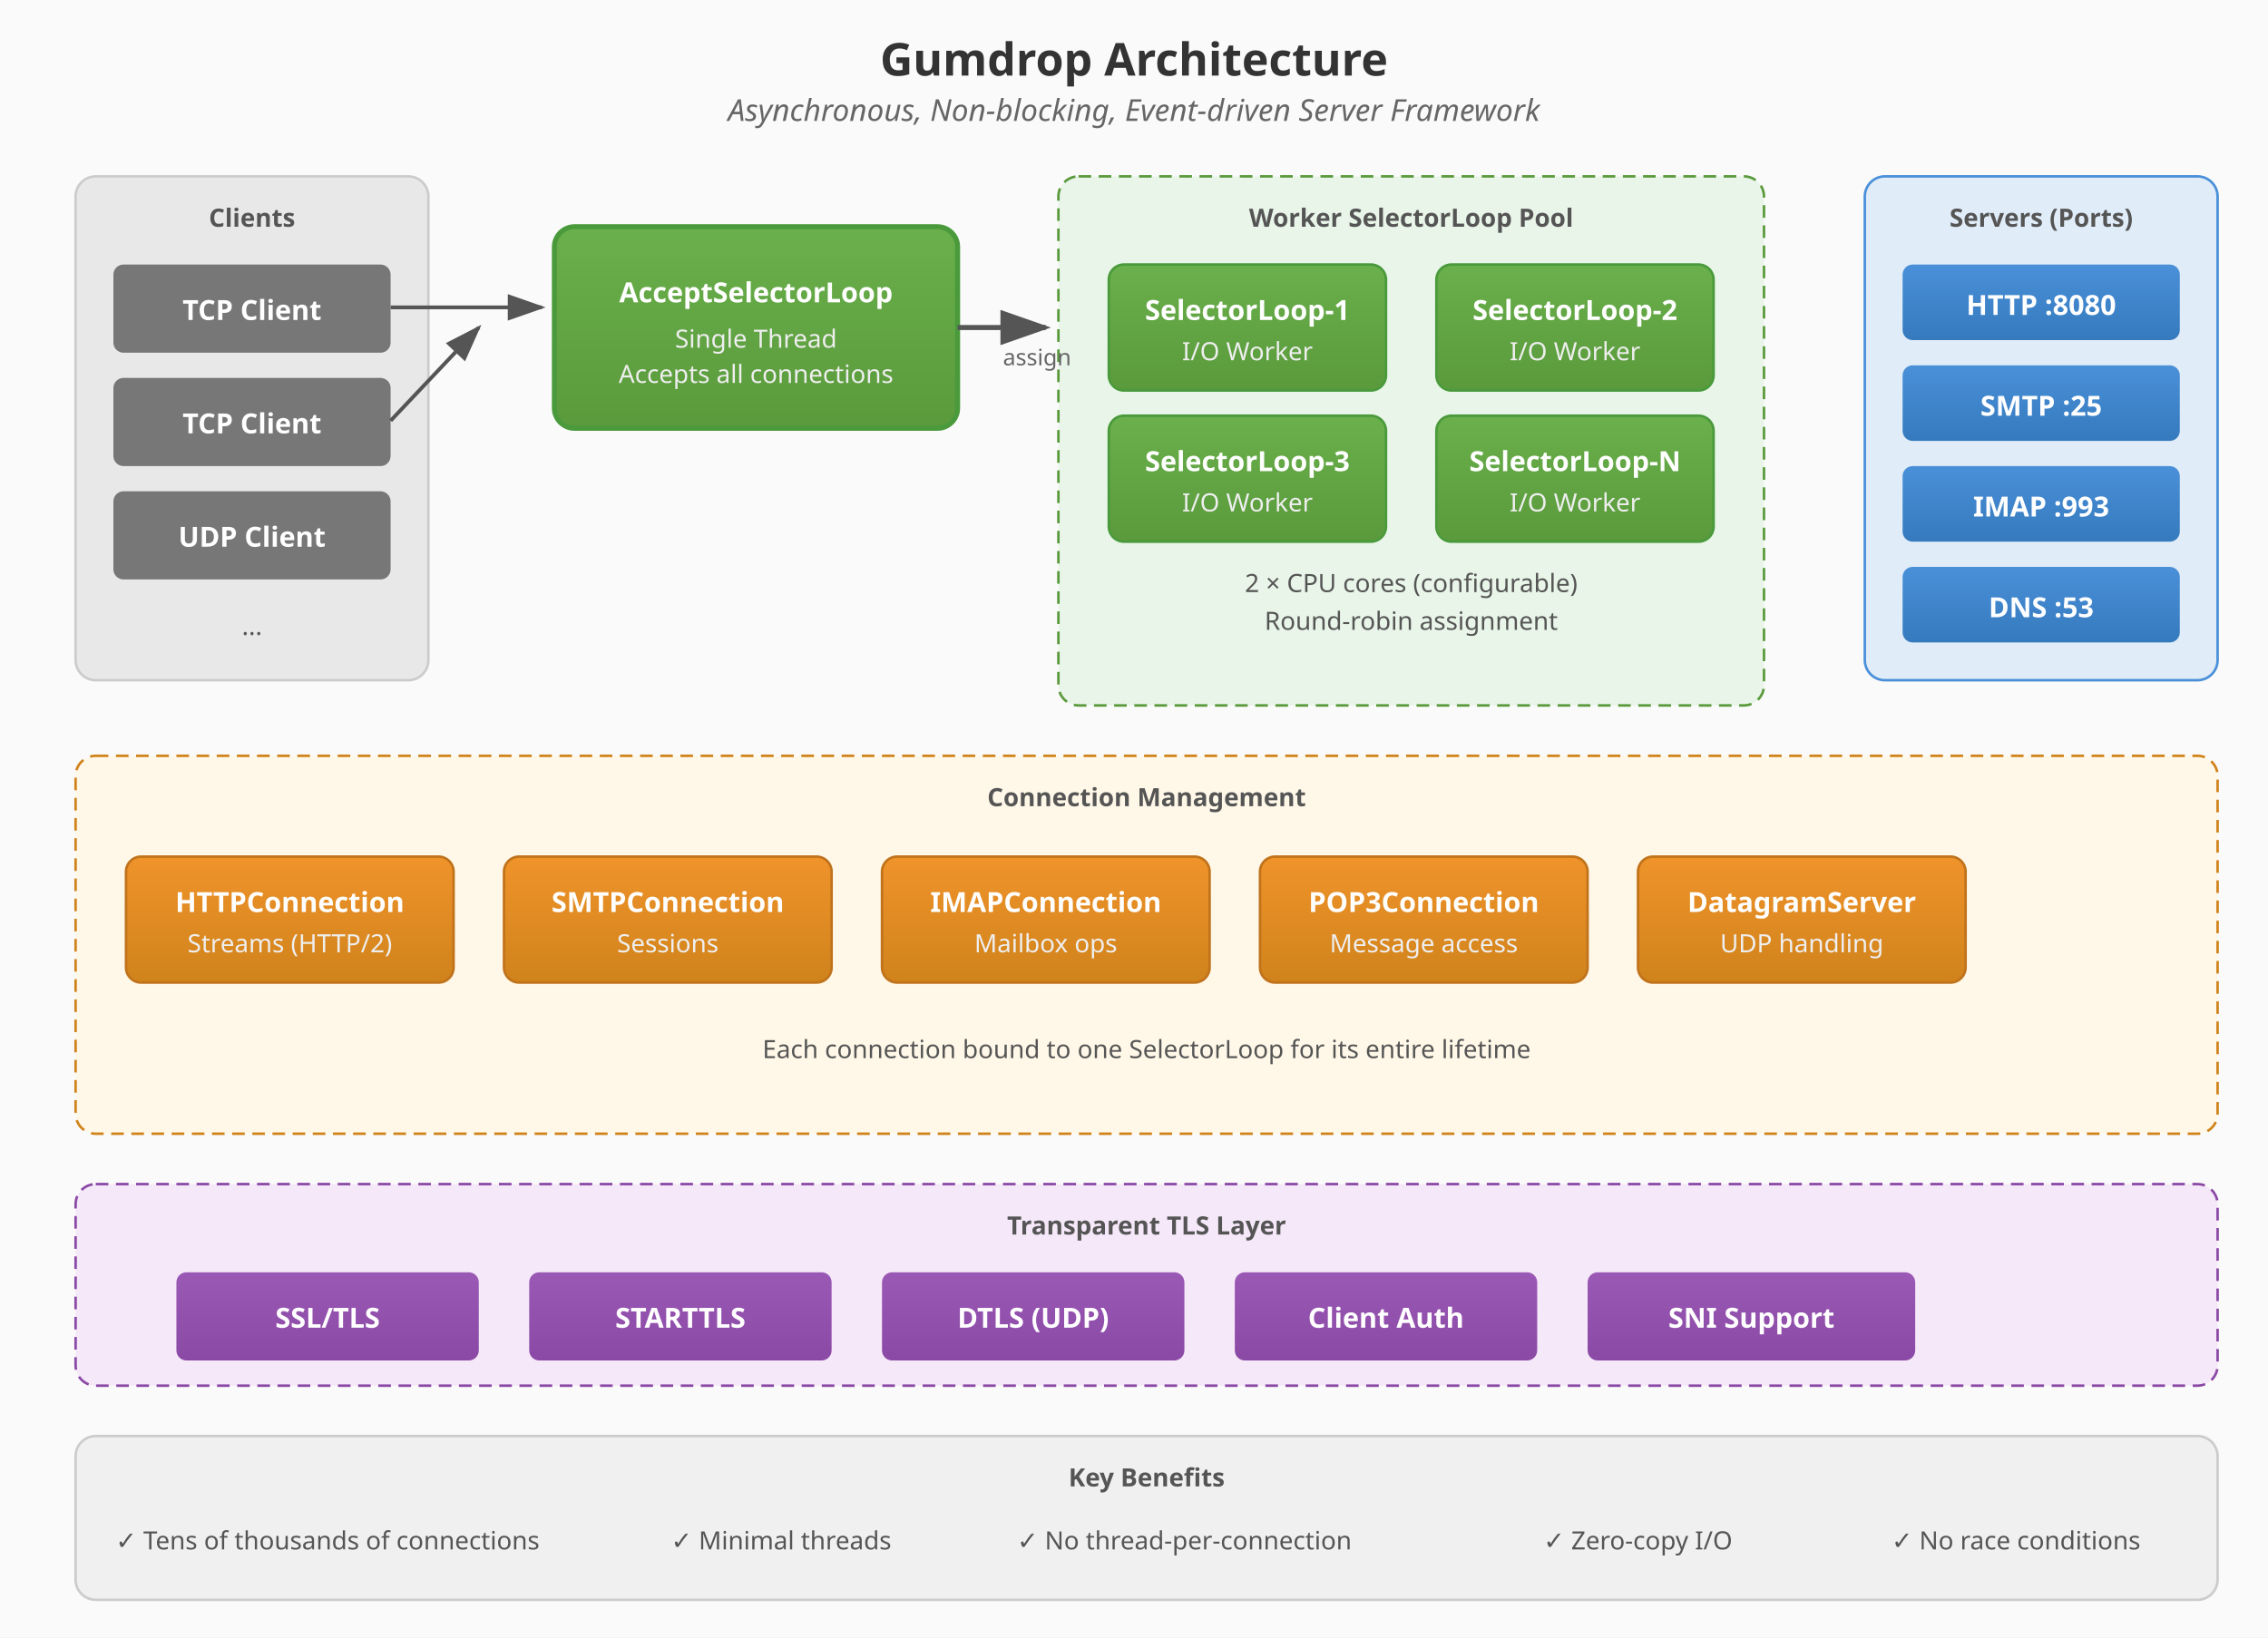
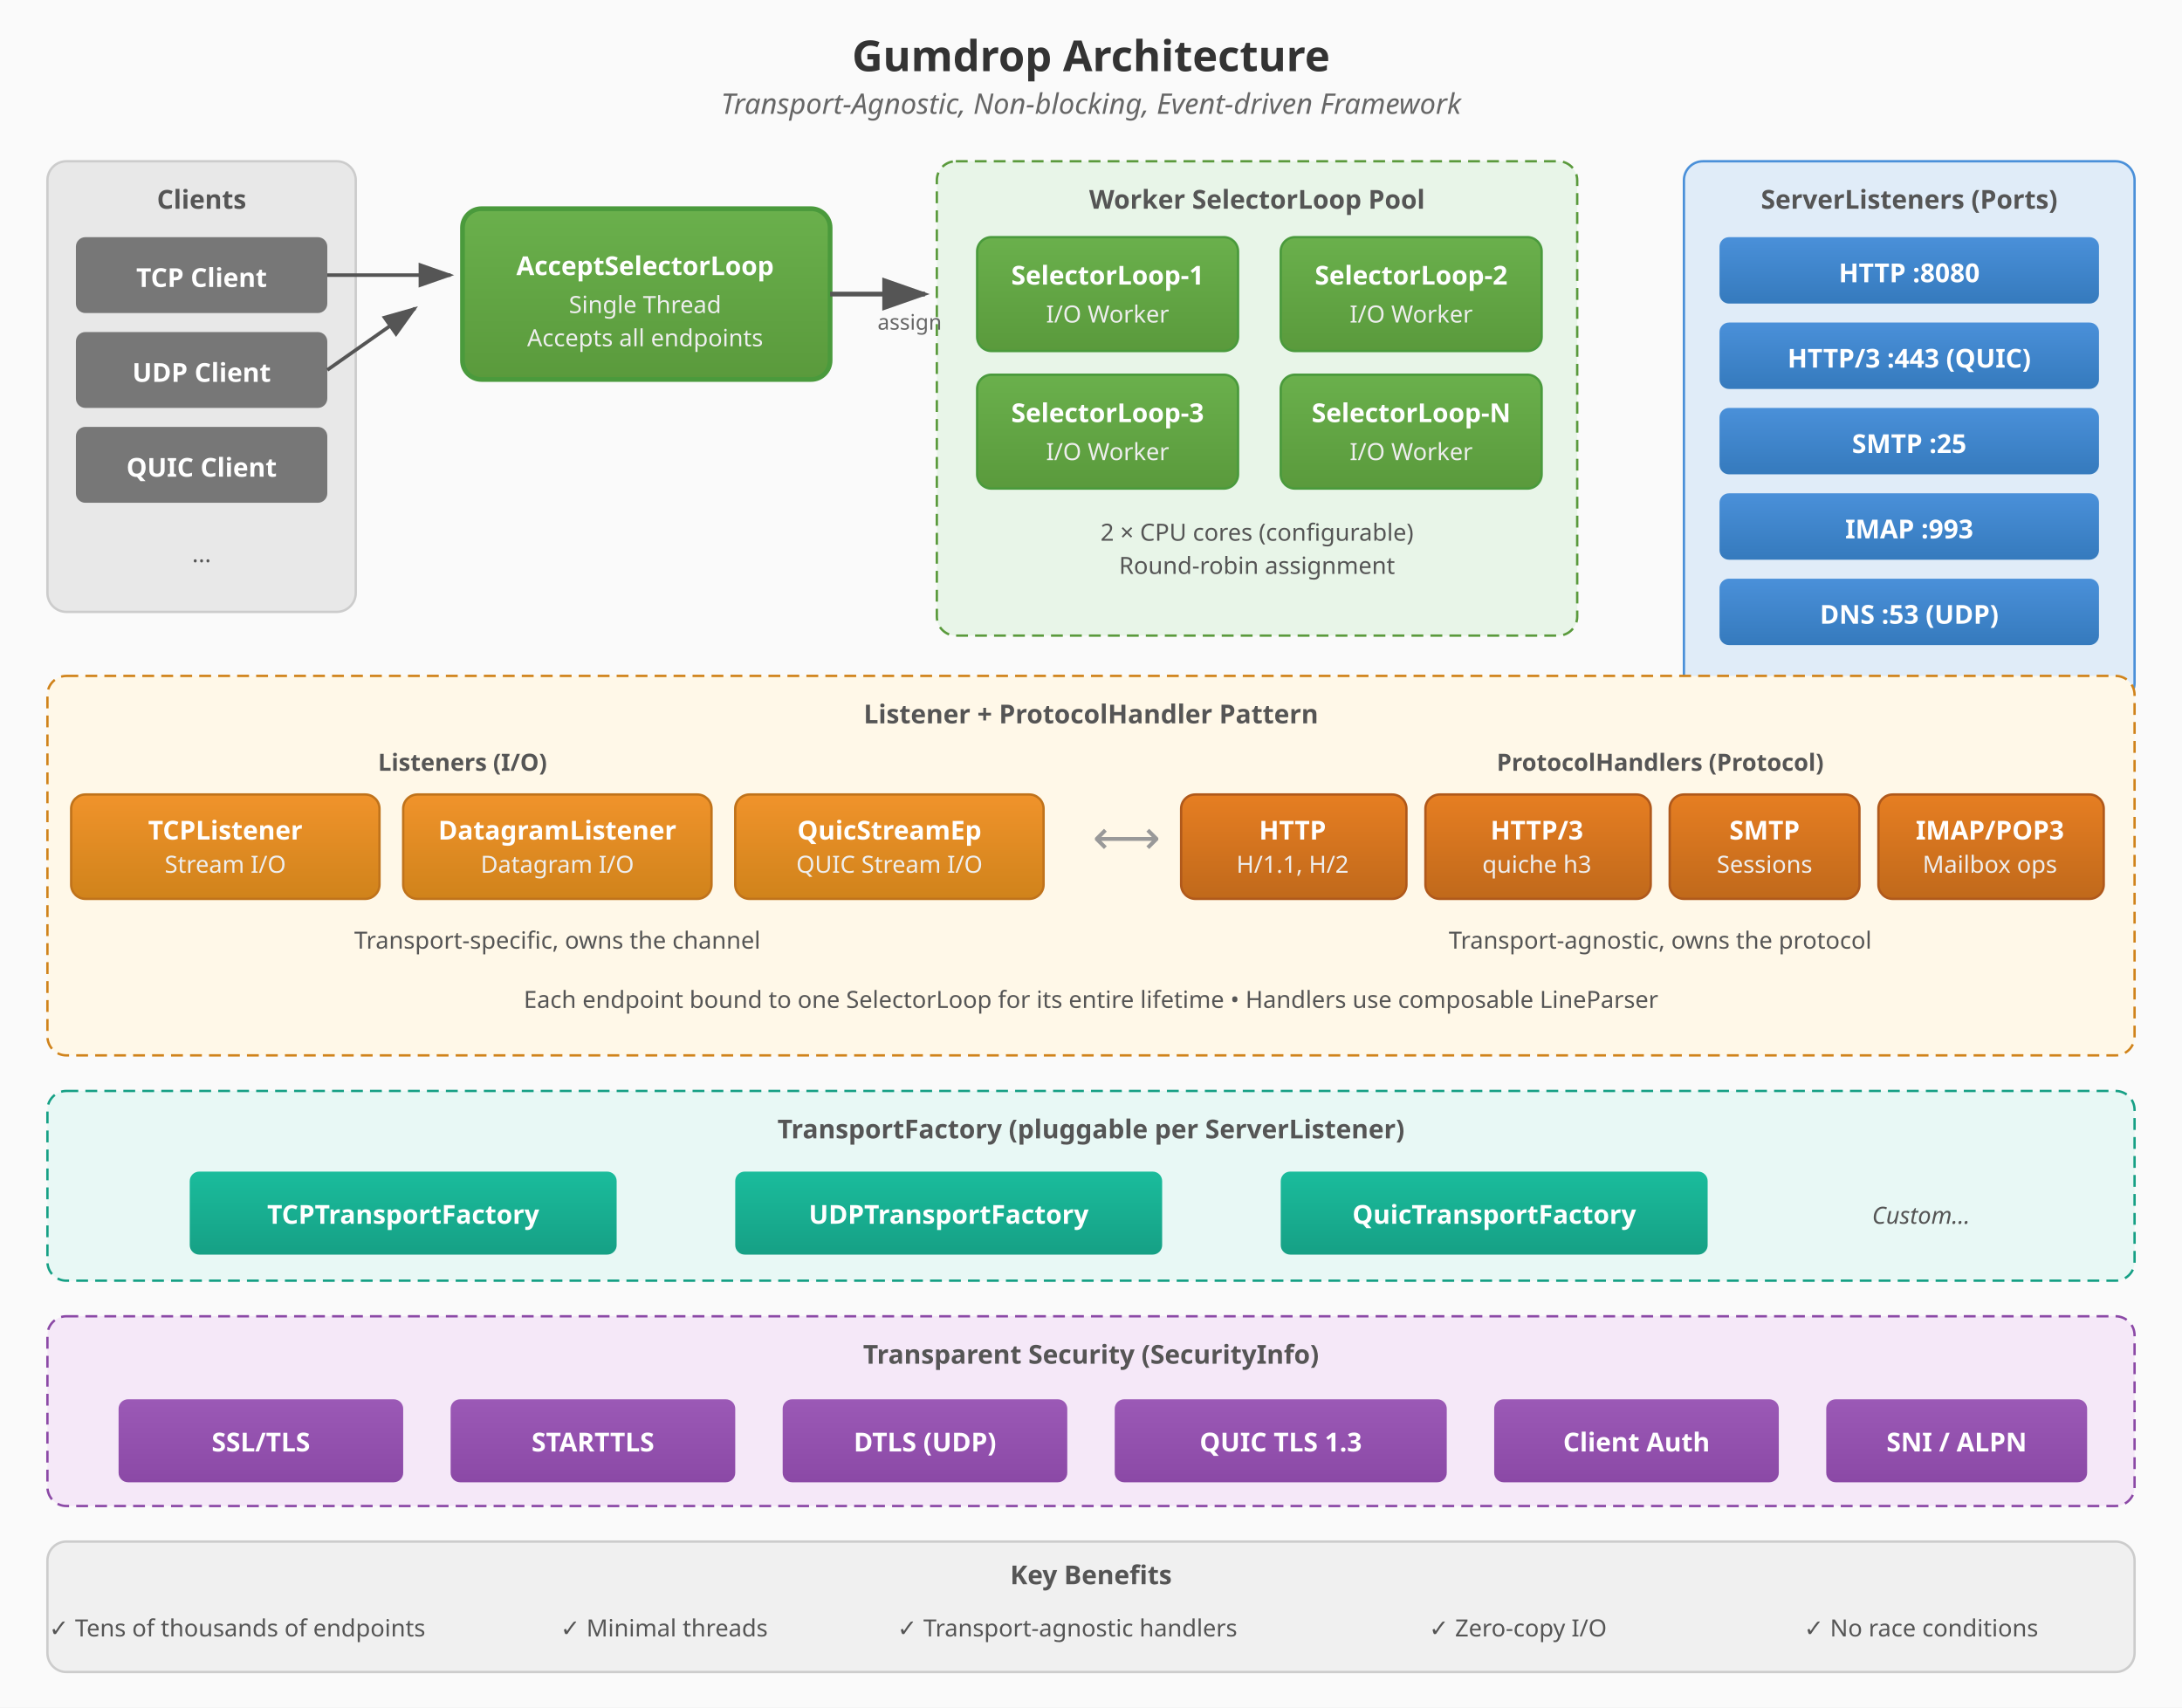
- <svg xmlns="http://www.w3.org/2000/svg" viewBox="0 0 900 650" width="900" height="650">
+ <svg xmlns="http://www.w3.org/2000/svg" viewBox="0 0 920 720" width="920" height="720">
  <defs>
    <marker id="arrowhead" markerWidth="10" markerHeight="7" refX="9" refY="3.5" orient="auto">
      <polygon points="0 0, 10 3.5, 0 7" fill="#555" />
    </marker>
    <linearGradient id="serverGrad" x1="0%" y1="0%" x2="0%" y2="100%">
      <stop offset="0%" style="stop-color:#4a90d9;stop-opacity:1" />
      <stop offset="100%" style="stop-color:#357abd;stop-opacity:1" />
    </linearGradient>
    <linearGradient id="loopGrad" x1="0%" y1="0%" x2="0%" y2="100%">
      <stop offset="0%" style="stop-color:#6ab04c;stop-opacity:1" />
      <stop offset="100%" style="stop-color:#5a9a3c;stop-opacity:1" />
    </linearGradient>
-     <linearGradient id="connGrad" x1="0%" y1="0%" x2="0%" y2="100%">
+     <linearGradient id="epGrad" x1="0%" y1="0%" x2="0%" y2="100%">
      <stop offset="0%" style="stop-color:#f0932b;stop-opacity:1" />
      <stop offset="100%" style="stop-color:#d0831b;stop-opacity:1" />
+     </linearGradient>
+     <linearGradient id="handlerGrad" x1="0%" y1="0%" x2="0%" y2="100%">
+       <stop offset="0%" style="stop-color:#e67e22;stop-opacity:1" />
+       <stop offset="100%" style="stop-color:#c0691b;stop-opacity:1" />
+     </linearGradient>
+     <linearGradient id="transportGrad" x1="0%" y1="0%" x2="0%" y2="100%">
+       <stop offset="0%" style="stop-color:#1abc9c;stop-opacity:1" />
+       <stop offset="100%" style="stop-color:#16a085;stop-opacity:1" />
    </linearGradient>
    <linearGradient id="tlsGrad" x1="0%" y1="0%" x2="0%" y2="100%">
      <stop offset="0%" style="stop-color:#9b59b6;stop-opacity:1" />
      <stop offset="100%" style="stop-color:#8b49a6;stop-opacity:1" />
    </linearGradient>
  </defs>
  <style>
    .title { font: bold 18px sans-serif; fill: #333; }
    .subtitle { font: italic 12px sans-serif; fill: #666; }
    .label { font: bold 11px sans-serif; fill: white; }
    .sublabel { font: 10px sans-serif; fill: #eee; }
    .note { font: 10px sans-serif; fill: #555; }
    .arrow-label { font: 9px sans-serif; fill: #666; }
+     .section-title { font: bold 11px sans-serif; fill: #555; }
  </style>
-   <rect width="900" height="650" fill="#fafafa" />
-   <text x="450" y="30" text-anchor="middle" class="title">Gumdrop Architecture</text>
-   <text x="450" y="48" text-anchor="middle" class="subtitle">Asynchronous, Non-blocking, Event-driven Server Framework</text>
-   <rect x="30" y="70" width="140" height="200" rx="8" fill="#e8e8e8" stroke="#ccc" />
-   <text x="100" y="90" text-anchor="middle" class="note" style="font-weight:bold">Clients</text>
-   <rect x="45" y="105" width="110" height="35" rx="4" fill="#777" />
-   <text x="100" y="127" text-anchor="middle" class="label">TCP Client</text>
-   <rect x="45" y="150" width="110" height="35" rx="4" fill="#777" />
-   <text x="100" y="172" text-anchor="middle" class="label">TCP Client</text>
-   <rect x="45" y="195" width="110" height="35" rx="4" fill="#777" />
-   <text x="100" y="217" text-anchor="middle" class="label">UDP Client</text>
-   <text x="100" y="255" text-anchor="middle" class="note">···</text>
-   <rect x="220" y="90" width="160" height="80" rx="8" fill="url(#loopGrad)" stroke="#4a9a3c" stroke-width="2" />
-   <text x="300" y="120" text-anchor="middle" class="label">AcceptSelectorLoop</text>
-   <text x="300" y="138" text-anchor="middle" class="sublabel">Single Thread</text>
-   <text x="300" y="152" text-anchor="middle" class="sublabel">Accepts all connections</text>
-   <line x1="155" y1="122" x2="215" y2="122" stroke="#555" stroke-width="1.5" marker-end="url(#arrowhead)" />
-   <line x1="155" y1="167" x2="190" y2="130" stroke="#555" stroke-width="1.5" marker-end="url(#arrowhead)" />
-   <rect x="420" y="70" width="280" height="210" rx="8" fill="#e8f5e8" stroke="#5a9a3c" stroke-dasharray="5,3" />
-   <text x="560" y="90" text-anchor="middle" class="note" style="font-weight:bold">Worker SelectorLoop Pool</text>
-   <rect x="440" y="105" width="110" height="50" rx="6" fill="url(#loopGrad)" stroke="#4a9a3c" />
-   <text x="495" y="127" text-anchor="middle" class="label">SelectorLoop-1</text>
-   <text x="495" y="143" text-anchor="middle" class="sublabel">I/O Worker</text>
-   <rect x="570" y="105" width="110" height="50" rx="6" fill="url(#loopGrad)" stroke="#4a9a3c" />
-   <text x="625" y="127" text-anchor="middle" class="label">SelectorLoop-2</text>
-   <text x="625" y="143" text-anchor="middle" class="sublabel">I/O Worker</text>
-   <rect x="440" y="165" width="110" height="50" rx="6" fill="url(#loopGrad)" stroke="#4a9a3c" />
-   <text x="495" y="187" text-anchor="middle" class="label">SelectorLoop-3</text>
-   <text x="495" y="203" text-anchor="middle" class="sublabel">I/O Worker</text>
-   <rect x="570" y="165" width="110" height="50" rx="6" fill="url(#loopGrad)" stroke="#4a9a3c" />
-   <text x="625" y="187" text-anchor="middle" class="label">SelectorLoop-N</text>
-   <text x="625" y="203" text-anchor="middle" class="sublabel">I/O Worker</text>
-   <text x="560" y="235" text-anchor="middle" class="note">2 × CPU cores (configurable)</text>
-   <text x="560" y="250" text-anchor="middle" class="note">Round-robin assignment</text>
-   <line x1="380" y1="130" x2="415" y2="130" stroke="#555" stroke-width="2" marker-end="url(#arrowhead)" />
-   <text x="398" y="145" class="arrow-label">assign</text>
-   <rect x="740" y="70" width="140" height="200" rx="8" fill="#e0ecf8" stroke="#4a90d9" />
-   <text x="810" y="90" text-anchor="middle" class="note" style="font-weight:bold">Servers (Ports)</text>
-   <rect x="755" y="105" width="110" height="30" rx="4" fill="url(#serverGrad)" />
-   <text x="810" y="125" text-anchor="middle" class="label">HTTP :8080</text>
-   <rect x="755" y="145" width="110" height="30" rx="4" fill="url(#serverGrad)" />
-   <text x="810" y="165" text-anchor="middle" class="label">SMTP :25</text>
-   <rect x="755" y="185" width="110" height="30" rx="4" fill="url(#serverGrad)" />
-   <text x="810" y="205" text-anchor="middle" class="label">IMAP :993</text>
-   <rect x="755" y="225" width="110" height="30" rx="4" fill="url(#serverGrad)" />
-   <text x="810" y="245" text-anchor="middle" class="label">DNS :53</text>
-   <rect x="30" y="300" width="850" height="150" rx="8" fill="#fff8e8" stroke="#d0831b" stroke-dasharray="5,3" />
-   <text x="455" y="320" text-anchor="middle" class="note" style="font-weight:bold">Connection Management</text>
-   <rect x="50" y="340" width="130" height="50" rx="6" fill="url(#connGrad)" stroke="#c0731b" />
-   <text x="115" y="362" text-anchor="middle" class="label">HTTPConnection</text>
-   <text x="115" y="378" text-anchor="middle" class="sublabel">Streams (HTTP/2)</text>
-   <rect x="200" y="340" width="130" height="50" rx="6" fill="url(#connGrad)" stroke="#c0731b" />
-   <text x="265" y="362" text-anchor="middle" class="label">SMTPConnection</text>
-   <text x="265" y="378" text-anchor="middle" class="sublabel">Sessions</text>
-   <rect x="350" y="340" width="130" height="50" rx="6" fill="url(#connGrad)" stroke="#c0731b" />
-   <text x="415" y="362" text-anchor="middle" class="label">IMAPConnection</text>
-   <text x="415" y="378" text-anchor="middle" class="sublabel">Mailbox ops</text>
-   <rect x="500" y="340" width="130" height="50" rx="6" fill="url(#connGrad)" stroke="#c0731b" />
-   <text x="565" y="362" text-anchor="middle" class="label">POP3Connection</text>
-   <text x="565" y="378" text-anchor="middle" class="sublabel">Message access</text>
-   <rect x="650" y="340" width="130" height="50" rx="6" fill="url(#connGrad)" stroke="#c0731b" />
-   <text x="715" y="362" text-anchor="middle" class="label">DatagramServer</text>
-   <text x="715" y="378" text-anchor="middle" class="sublabel">UDP handling</text>
-   <text x="455" y="420" text-anchor="middle" class="note">Each connection bound to one SelectorLoop for its entire lifetime</text>
-   <rect x="30" y="470" width="850" height="80" rx="8" fill="#f5e8f8" stroke="#8b49a6" stroke-dasharray="5,3" />
-   <text x="455" y="490" text-anchor="middle" class="note" style="font-weight:bold">Transparent TLS Layer</text>
-   <rect x="70" y="505" width="120" height="35" rx="4" fill="url(#tlsGrad)" />
-   <text x="130" y="527" text-anchor="middle" class="label">SSL/TLS</text>
-   <rect x="210" y="505" width="120" height="35" rx="4" fill="url(#tlsGrad)" />
-   <text x="270" y="527" text-anchor="middle" class="label">STARTTLS</text>
-   <rect x="350" y="505" width="120" height="35" rx="4" fill="url(#tlsGrad)" />
-   <text x="410" y="527" text-anchor="middle" class="label">DTLS (UDP)</text>
-   <rect x="490" y="505" width="120" height="35" rx="4" fill="url(#tlsGrad)" />
-   <text x="550" y="527" text-anchor="middle" class="label">Client Auth</text>
-   <rect x="630" y="505" width="130" height="35" rx="4" fill="url(#tlsGrad)" />
-   <text x="695" y="527" text-anchor="middle" class="label">SNI Support</text>
-   <rect x="30" y="570" width="850" height="65" rx="8" fill="#f0f0f0" stroke="#ccc" />
-   <text x="455" y="590" text-anchor="middle" class="note" style="font-weight:bold">Key Benefits</text>
-   <text x="130" y="615" text-anchor="middle" class="note">✓ Tens of thousands of connections</text>
-   <text x="310" y="615" text-anchor="middle" class="note">✓ Minimal threads</text>
-   <text x="470" y="615" text-anchor="middle" class="note">✓ No thread-per-connection</text>
-   <text x="650" y="615" text-anchor="middle" class="note">✓ Zero-copy I/O</text>
-   <text x="800" y="615" text-anchor="middle" class="note">✓ No race conditions</text>
+   <rect width="920" height="720" fill="#fafafa" />
+   <text x="460" y="30" text-anchor="middle" class="title">Gumdrop Architecture</text>
+   <text x="460" y="48" text-anchor="middle" class="subtitle">Transport-Agnostic, Non-blocking, Event-driven Framework</text>
+   <rect x="20" y="68" width="130" height="190" rx="8" fill="#e8e8e8" stroke="#ccc" />
+   <text x="85" y="88" text-anchor="middle" class="section-title">Clients</text>
+   <rect x="32" y="100" width="106" height="32" rx="4" fill="#777" />
+   <text x="85" y="121" text-anchor="middle" class="label">TCP Client</text>
+   <rect x="32" y="140" width="106" height="32" rx="4" fill="#777" />
+   <text x="85" y="161" text-anchor="middle" class="label">UDP Client</text>
+   <rect x="32" y="180" width="106" height="32" rx="4" fill="#777" />
+   <text x="85" y="201" text-anchor="middle" class="label">QUIC Client</text>
+   <text x="85" y="240" text-anchor="middle" class="note">···</text>
+   <rect x="195" y="88" width="155" height="72" rx="8" fill="url(#loopGrad)" stroke="#4a9a3c" stroke-width="2" />
+   <text x="272" y="116" text-anchor="middle" class="label">AcceptSelectorLoop</text>
+   <text x="272" y="132" text-anchor="middle" class="sublabel">Single Thread</text>
+   <text x="272" y="146" text-anchor="middle" class="sublabel">Accepts all endpoints</text>
+   <line x1="138" y1="116" x2="190" y2="116" stroke="#555" stroke-width="1.5" marker-end="url(#arrowhead)" />
+   <line x1="138" y1="156" x2="175" y2="130" stroke="#555" stroke-width="1.5" marker-end="url(#arrowhead)" />
+   <rect x="395" y="68" width="270" height="200" rx="8" fill="#e8f5e8" stroke="#5a9a3c" stroke-dasharray="5,3" />
+   <text x="530" y="88" text-anchor="middle" class="section-title">Worker SelectorLoop Pool</text>
+   <rect x="412" y="100" width="110" height="48" rx="6" fill="url(#loopGrad)" stroke="#4a9a3c" />
+   <text x="467" y="120" text-anchor="middle" class="label">SelectorLoop-1</text>
+   <text x="467" y="136" text-anchor="middle" class="sublabel">I/O Worker</text>
+   <rect x="540" y="100" width="110" height="48" rx="6" fill="url(#loopGrad)" stroke="#4a9a3c" />
+   <text x="595" y="120" text-anchor="middle" class="label">SelectorLoop-2</text>
+   <text x="595" y="136" text-anchor="middle" class="sublabel">I/O Worker</text>
+   <rect x="412" y="158" width="110" height="48" rx="6" fill="url(#loopGrad)" stroke="#4a9a3c" />
+   <text x="467" y="178" text-anchor="middle" class="label">SelectorLoop-3</text>
+   <text x="467" y="194" text-anchor="middle" class="sublabel">I/O Worker</text>
+   <rect x="540" y="158" width="110" height="48" rx="6" fill="url(#loopGrad)" stroke="#4a9a3c" />
+   <text x="595" y="178" text-anchor="middle" class="label">SelectorLoop-N</text>
+   <text x="595" y="194" text-anchor="middle" class="sublabel">I/O Worker</text>
+   <text x="530" y="228" text-anchor="middle" class="note">2 × CPU cores (configurable)</text>
+   <text x="530" y="242" text-anchor="middle" class="note">Round-robin assignment</text>
+   <line x1="350" y1="124" x2="390" y2="124" stroke="#555" stroke-width="2" marker-end="url(#arrowhead)" />
+   <text x="370" y="139" class="arrow-label">assign</text>
+   <rect x="710" y="68" width="190" height="228" rx="8" fill="#e0ecf8" stroke="#4a90d9" />
+   <text x="805" y="88" text-anchor="middle" class="section-title">ServerListeners (Ports)</text>
+   <rect x="725" y="100" width="160" height="28" rx="4" fill="url(#serverGrad)" />
+   <text x="805" y="119" text-anchor="middle" class="label">HTTP :8080</text>
+   <rect x="725" y="136" width="160" height="28" rx="4" fill="url(#serverGrad)" />
+   <text x="805" y="155" text-anchor="middle" class="label">HTTP/3 :443 (QUIC)</text>
+   <rect x="725" y="172" width="160" height="28" rx="4" fill="url(#serverGrad)" />
+   <text x="805" y="191" text-anchor="middle" class="label">SMTP :25</text>
+   <rect x="725" y="208" width="160" height="28" rx="4" fill="url(#serverGrad)" />
+   <text x="805" y="227" text-anchor="middle" class="label">IMAP :993</text>
+   <rect x="725" y="244" width="160" height="28" rx="4" fill="url(#serverGrad)" />
+   <text x="805" y="263" text-anchor="middle" class="label">DNS :53 (UDP)</text>
+   <rect x="20" y="285" width="880" height="160" rx="8" fill="#fff8e8" stroke="#d0831b" stroke-dasharray="5,3" />
+   <text x="460" y="305" text-anchor="middle" class="section-title">Listener + ProtocolHandler Pattern</text>
+   <text x="195" y="325" text-anchor="middle" class="note" style="font-weight:bold">Listeners (I/O)</text>
+   <rect x="30" y="335" width="130" height="44" rx="6" fill="url(#epGrad)" stroke="#c0731b" />
+   <text x="95" y="354" text-anchor="middle" class="label">TCPListener</text>
+   <text x="95" y="368" text-anchor="middle" class="sublabel">Stream I/O</text>
+   <rect x="170" y="335" width="130" height="44" rx="6" fill="url(#epGrad)" stroke="#c0731b" />
+   <text x="235" y="354" text-anchor="middle" class="label">DatagramListener</text>
+   <text x="235" y="368" text-anchor="middle" class="sublabel">Datagram I/O</text>
+   <rect x="310" y="335" width="130" height="44" rx="6" fill="url(#epGrad)" stroke="#c0731b" />
+   <text x="375" y="354" text-anchor="middle" class="label">QuicStreamEp</text>
+   <text x="375" y="368" text-anchor="middle" class="sublabel">QUIC Stream I/O</text>
+   <text x="475" y="360" text-anchor="middle" class="note" style="font-size:20px;fill:#999">⟷</text>
+   <text x="700" y="325" text-anchor="middle" class="note" style="font-weight:bold">ProtocolHandlers (Protocol)</text>
+   <rect x="498" y="335" width="95" height="44" rx="6" fill="url(#handlerGrad)" stroke="#b0591b" />
+   <text x="545" y="354" text-anchor="middle" class="label">HTTP</text>
+   <text x="545" y="368" text-anchor="middle" class="sublabel">H/1.1, H/2</text>
+   <rect x="601" y="335" width="95" height="44" rx="6" fill="url(#handlerGrad)" stroke="#b0591b" />
+   <text x="648" y="354" text-anchor="middle" class="label">HTTP/3</text>
+   <text x="648" y="368" text-anchor="middle" class="sublabel">quiche h3</text>
+   <rect x="704" y="335" width="80" height="44" rx="6" fill="url(#handlerGrad)" stroke="#b0591b" />
+   <text x="744" y="354" text-anchor="middle" class="label">SMTP</text>
+   <text x="744" y="368" text-anchor="middle" class="sublabel">Sessions</text>
+   <rect x="792" y="335" width="95" height="44" rx="6" fill="url(#handlerGrad)" stroke="#b0591b" />
+   <text x="839" y="354" text-anchor="middle" class="label">IMAP/POP3</text>
+   <text x="839" y="368" text-anchor="middle" class="sublabel">Mailbox ops</text>
+   <text x="235" y="400" text-anchor="middle" class="note">Transport-specific, owns the channel</text>
+   <text x="700" y="400" text-anchor="middle" class="note">Transport-agnostic, owns the protocol</text>
+   <text x="460" y="425" text-anchor="middle" class="note">Each endpoint bound to one SelectorLoop for its entire lifetime • Handlers use composable LineParser</text>
+   <rect x="20" y="460" width="880" height="80" rx="8" fill="#e8f8f5" stroke="#16a085" stroke-dasharray="5,3" />
+   <text x="460" y="480" text-anchor="middle" class="section-title">TransportFactory (pluggable per ServerListener)</text>
+   <rect x="80" y="494" width="180" height="35" rx="4" fill="url(#transportGrad)" />
+   <text x="170" y="516" text-anchor="middle" class="label">TCPTransportFactory</text>
+   <rect x="310" y="494" width="180" height="35" rx="4" fill="url(#transportGrad)" />
+   <text x="400" y="516" text-anchor="middle" class="label">UDPTransportFactory</text>
+   <rect x="540" y="494" width="180" height="35" rx="4" fill="url(#transportGrad)" />
+   <text x="630" y="516" text-anchor="middle" class="label">QuicTransportFactory</text>
+   <text x="810" y="516" text-anchor="middle" class="note" style="font-style:italic">Custom…</text>
+   <rect x="20" y="555" width="880" height="80" rx="8" fill="#f5e8f8" stroke="#8b49a6" stroke-dasharray="5,3" />
+   <text x="460" y="575" text-anchor="middle" class="section-title">Transparent Security (SecurityInfo)</text>
+   <rect x="50" y="590" width="120" height="35" rx="4" fill="url(#tlsGrad)" />
+   <text x="110" y="612" text-anchor="middle" class="label">SSL/TLS</text>
+   <rect x="190" y="590" width="120" height="35" rx="4" fill="url(#tlsGrad)" />
+   <text x="250" y="612" text-anchor="middle" class="label">STARTTLS</text>
+   <rect x="330" y="590" width="120" height="35" rx="4" fill="url(#tlsGrad)" />
+   <text x="390" y="612" text-anchor="middle" class="label">DTLS (UDP)</text>
+   <rect x="470" y="590" width="140" height="35" rx="4" fill="url(#tlsGrad)" />
+   <text x="540" y="612" text-anchor="middle" class="label">QUIC TLS 1.3</text>
+   <rect x="630" y="590" width="120" height="35" rx="4" fill="url(#tlsGrad)" />
+   <text x="690" y="612" text-anchor="middle" class="label">Client Auth</text>
+   <rect x="770" y="590" width="110" height="35" rx="4" fill="url(#tlsGrad)" />
+   <text x="825" y="612" text-anchor="middle" class="label">SNI / ALPN</text>
+   <rect x="20" y="650" width="880" height="55" rx="8" fill="#f0f0f0" stroke="#ccc" />
+   <text x="460" y="668" text-anchor="middle" class="section-title">Key Benefits</text>
+   <text x="100" y="690" text-anchor="middle" class="note">✓ Tens of thousands of endpoints</text>
+   <text x="280" y="690" text-anchor="middle" class="note">✓ Minimal threads</text>
+   <text x="450" y="690" text-anchor="middle" class="note">✓ Transport-agnostic handlers</text>
+   <text x="640" y="690" text-anchor="middle" class="note">✓ Zero-copy I/O</text>
+   <text x="810" y="690" text-anchor="middle" class="note">✓ No race conditions</text>
</svg>
